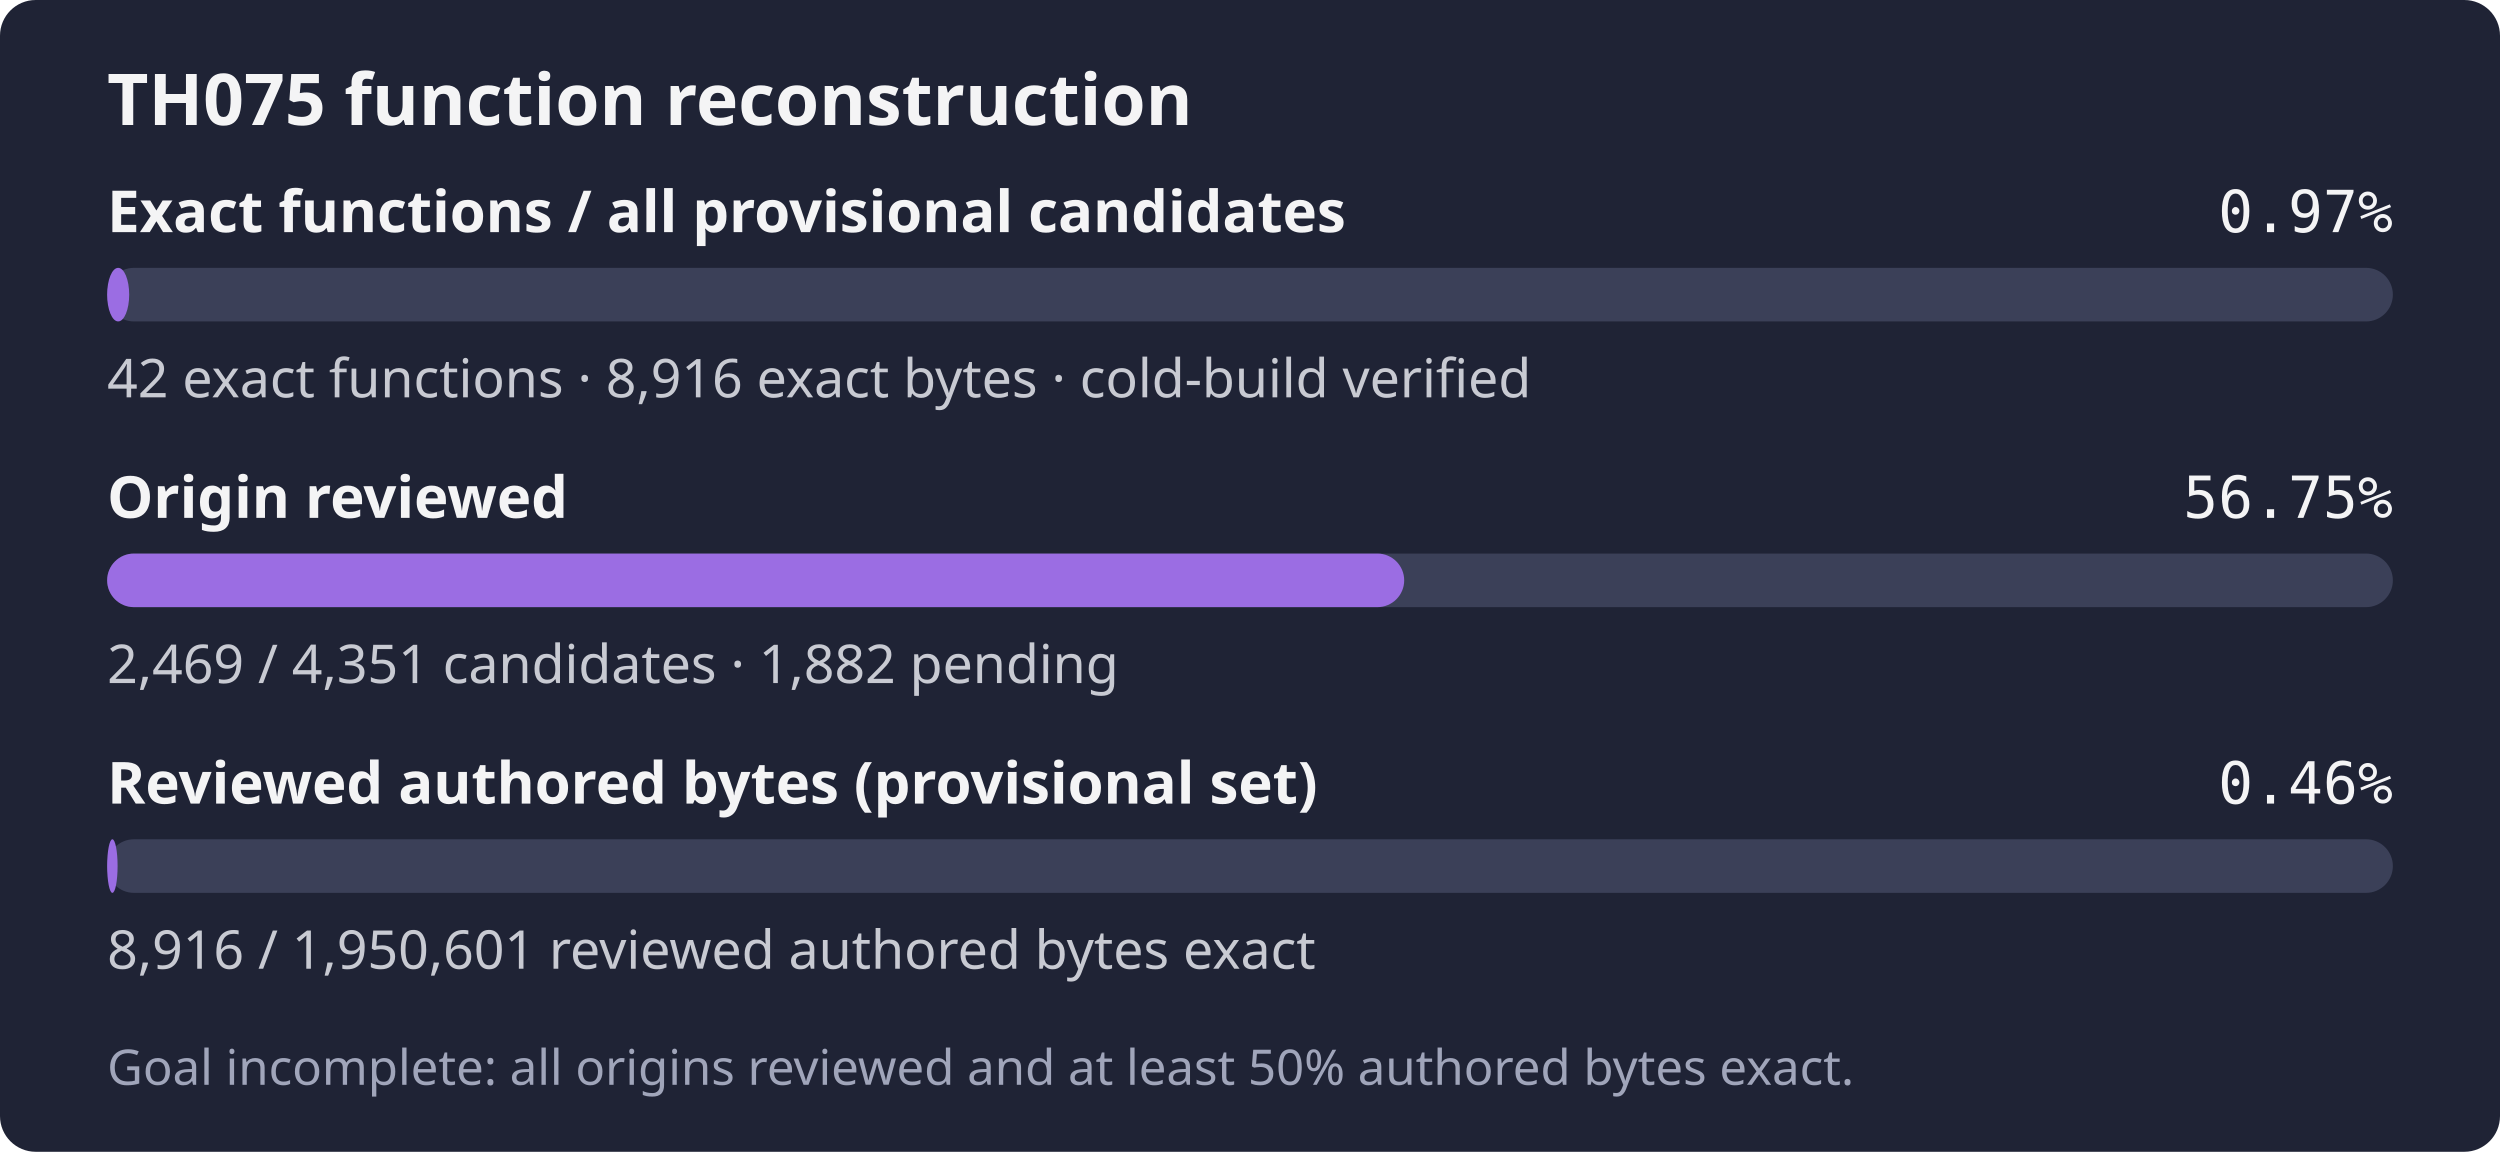
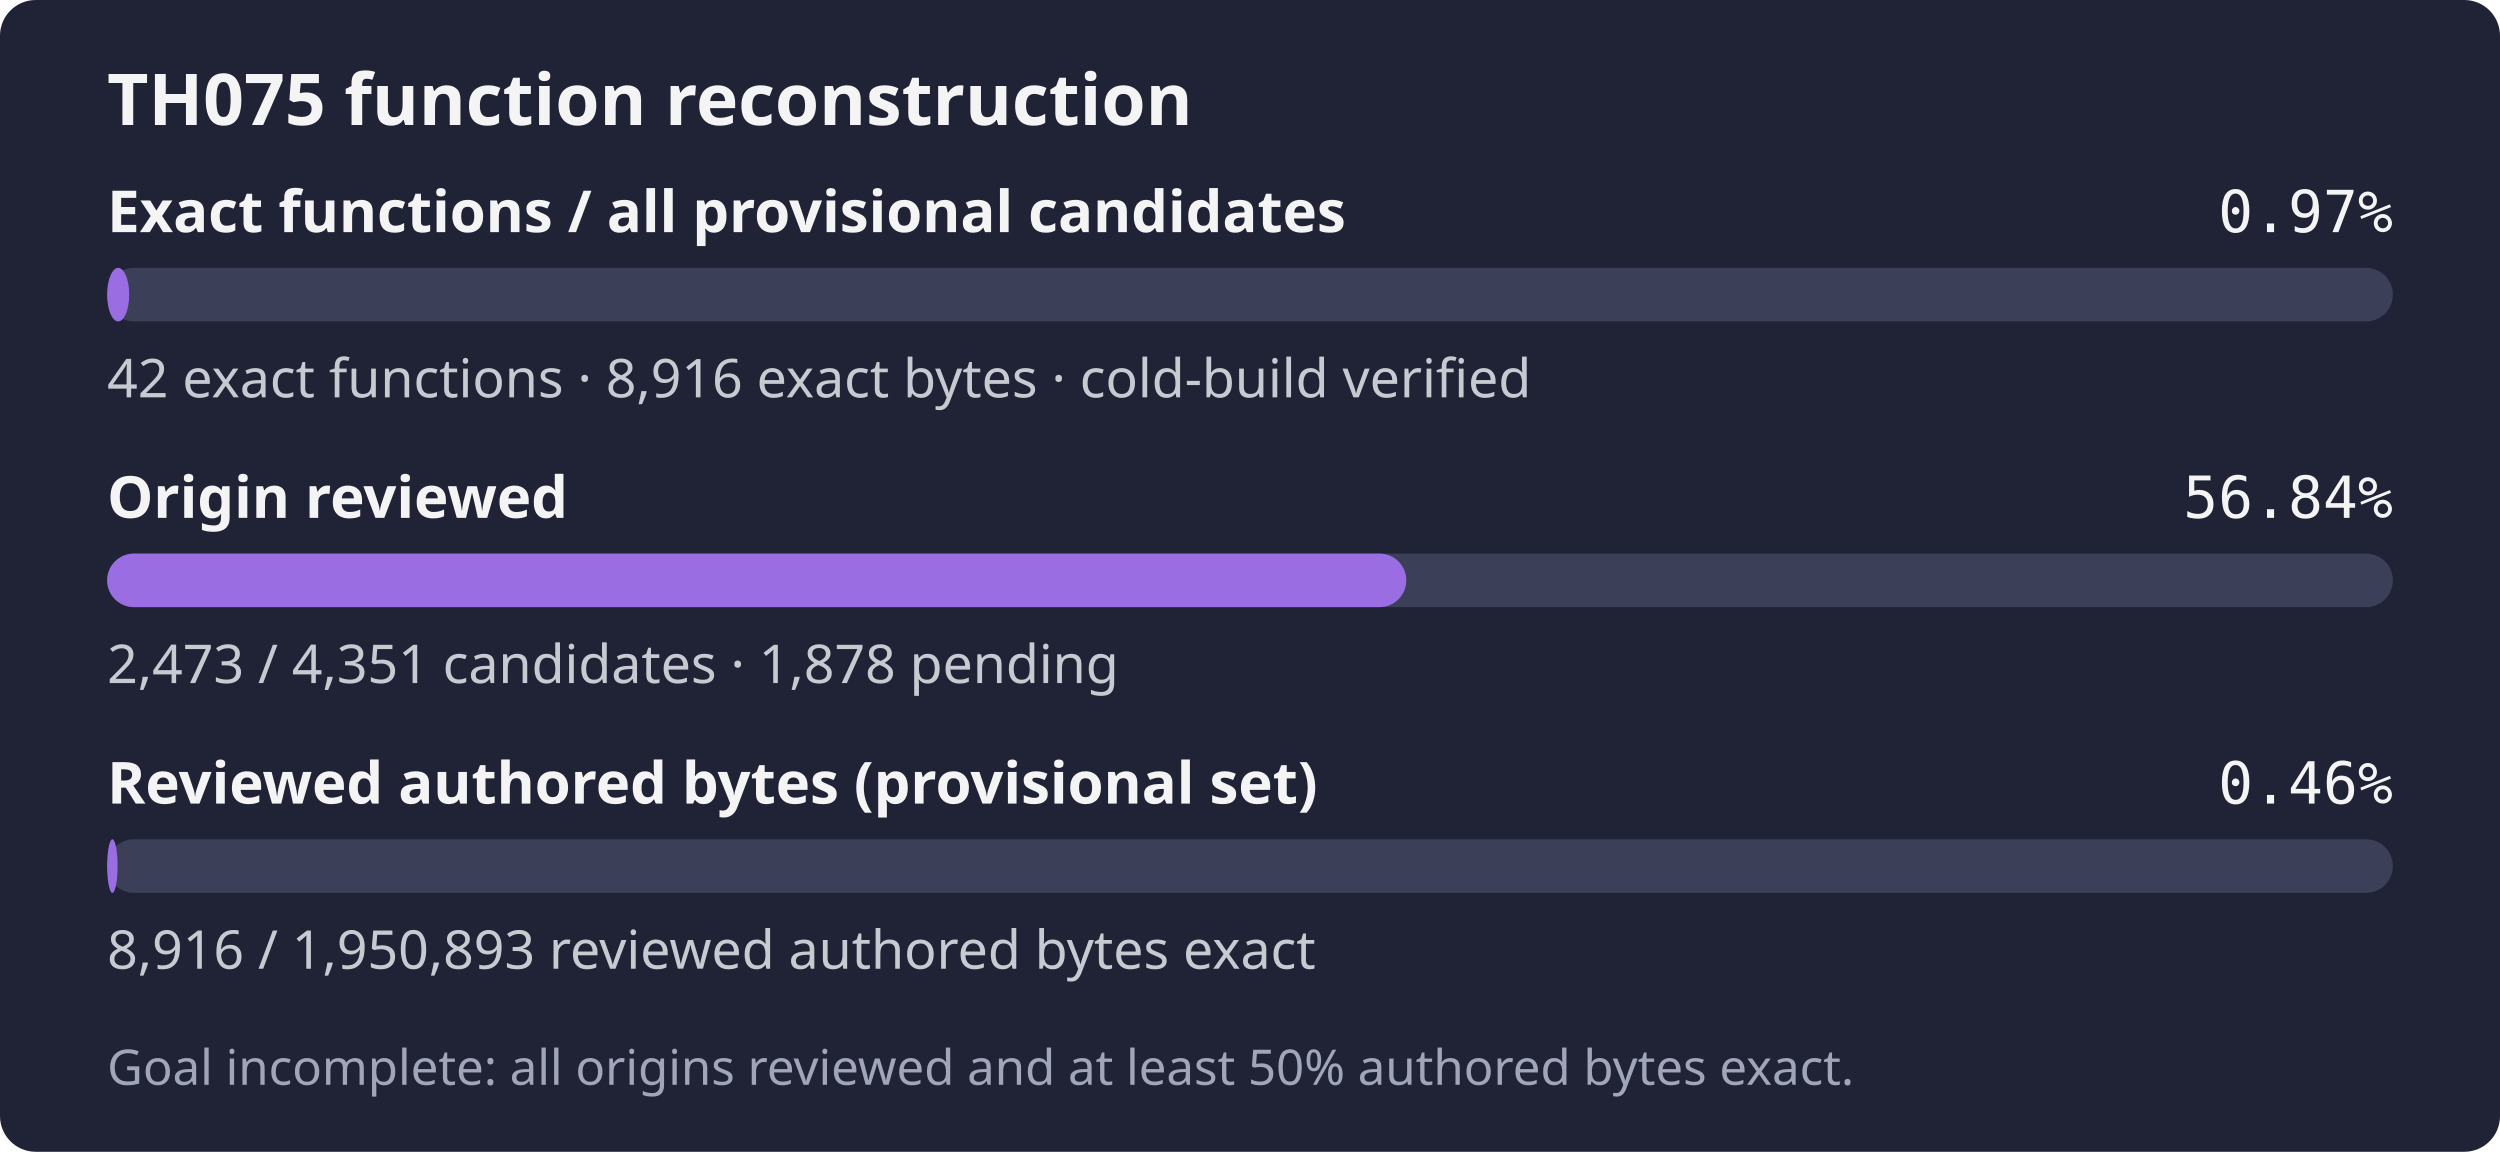
- <svg xmlns="http://www.w3.org/2000/svg" width="560" height="258" role="img" aria-label="TH075: 42 exact functions, 8,916 exact bytes; 2,469 of 4,351 candidates reviewed; Goal incomplete: all origins reviewed and at least 50% authored bytes exact.">
+ <svg xmlns="http://www.w3.org/2000/svg" width="560" height="258" role="img" aria-label="TH075: 42 exact functions, 8,916 exact bytes; 2,473 of 4,351 candidates reviewed; Goal incomplete: all origins reviewed and at least 50% authored bytes exact.">
  <rect width="560" height="258" rx="8" fill="#1f2335" />
  <text x="24" y="28" fill="#f4f4f5" font-family="sans-serif" font-size="16" font-weight="600">TH075 function reconstruction</text>
  <text x="24" y="52" fill="#f4f4f5" font-family="sans-serif" font-size="13" font-weight="600">Exact functions / all provisional candidates</text>
  <text x="536" y="52" fill="#f4f4f5" text-anchor="end" font-family="monospace" font-size="13">0.97%</text>
  <rect x="24" y="60" width="512" height="12" rx="6" fill="#3b4058" />
  <rect x="24" y="60" width="4.94" height="12" rx="6" fill="#9b6de3" />
  <text x="24" y="89" fill="#c8cad2" font-family="sans-serif" font-size="12">42 exact functions · 8,916 exact bytes · cold-build verified</text>
  <text x="24" y="116" fill="#f4f4f5" font-family="sans-serif" font-size="13" font-weight="600">Origin reviewed</text>
-   <text x="536" y="116" fill="#f4f4f5" text-anchor="end" font-family="monospace" font-size="13">56.75%</text>
+   <text x="536" y="116" fill="#f4f4f5" text-anchor="end" font-family="monospace" font-size="13">56.84%</text>
  <rect x="24" y="124" width="512" height="12" rx="6" fill="#3b4058" />
-   <rect x="24" y="124" width="290.54" height="12" rx="6" fill="#9b6de3" />
-   <text x="24" y="153" fill="#c8cad2" font-family="sans-serif" font-size="12">2,469 / 4,351 candidates · 1,882 pending</text>
+   <rect x="24" y="124" width="291.01" height="12" rx="6" fill="#9b6de3" />
+   <text x="24" y="153" fill="#c8cad2" font-family="sans-serif" font-size="12">2,473 / 4,351 candidates · 1,878 pending</text>
  <text x="24" y="180" fill="#f4f4f5" font-family="sans-serif" font-size="13" font-weight="600">Reviewed authored bytes (provisional set)</text>
  <text x="536" y="180" fill="#f4f4f5" text-anchor="end" font-family="monospace" font-size="13">0.46%</text>
  <rect x="24" y="188" width="512" height="12" rx="6" fill="#3b4058" />
  <rect x="24" y="188" width="2.34" height="12" rx="6" fill="#9b6de3" />
-   <text x="24" y="217" fill="#c8cad2" font-family="sans-serif" font-size="12">8,916 / 1,950,601 reviewed authored bytes exact</text>
+   <text x="24" y="217" fill="#c8cad2" font-family="sans-serif" font-size="12">8,916 / 1,950,893 reviewed authored bytes exact</text>
  <text x="24" y="243" fill="#a0a5ba" font-family="sans-serif" font-size="11">Goal incomplete: all origins reviewed and at least 50% authored bytes exact.</text>
</svg>
